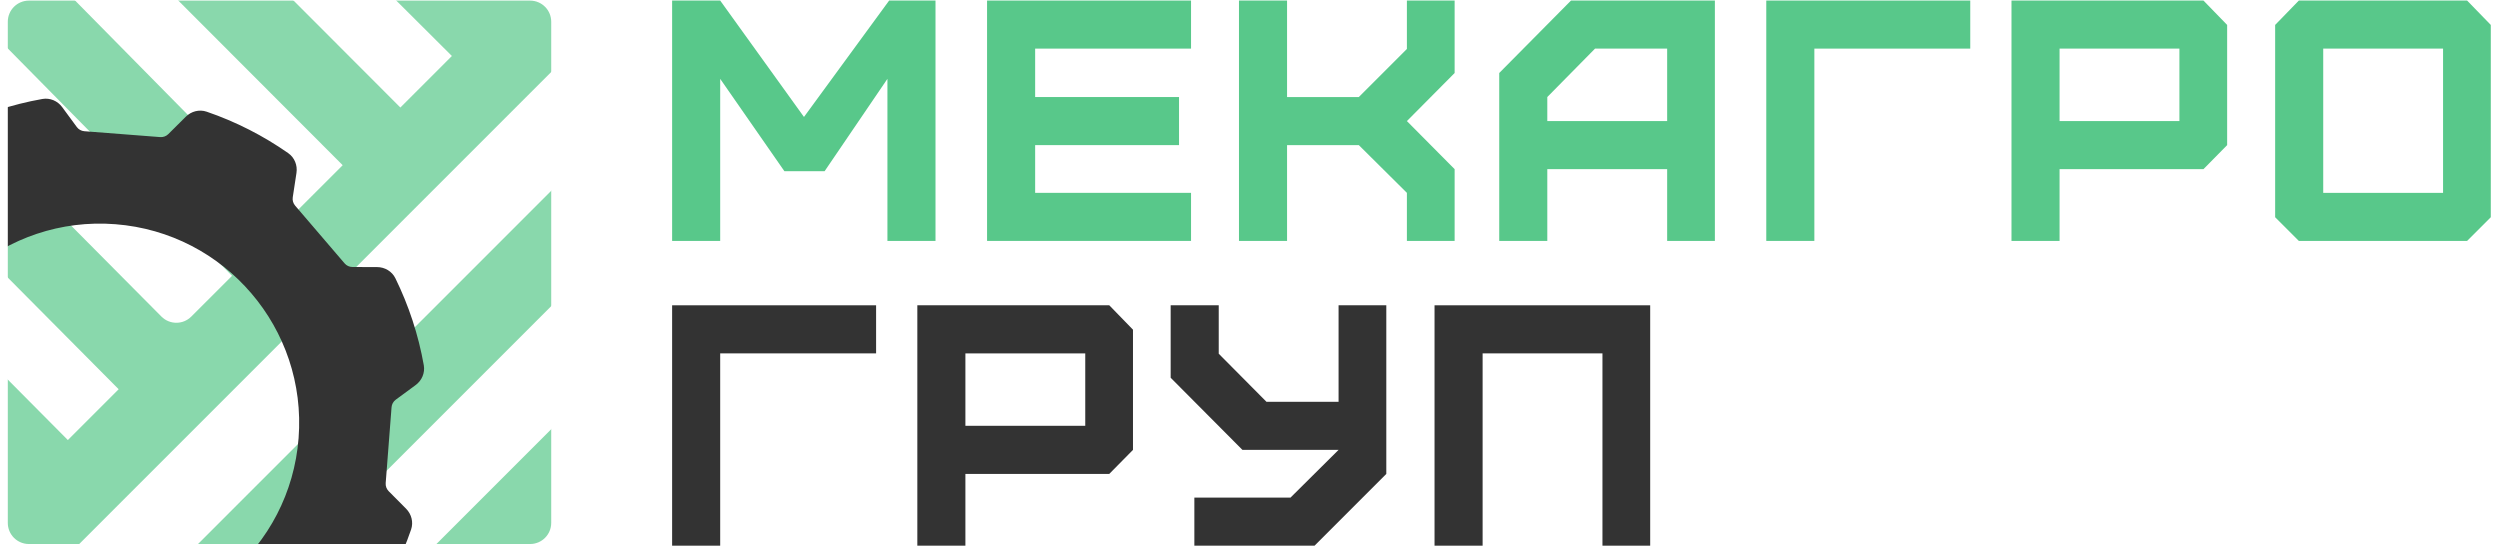
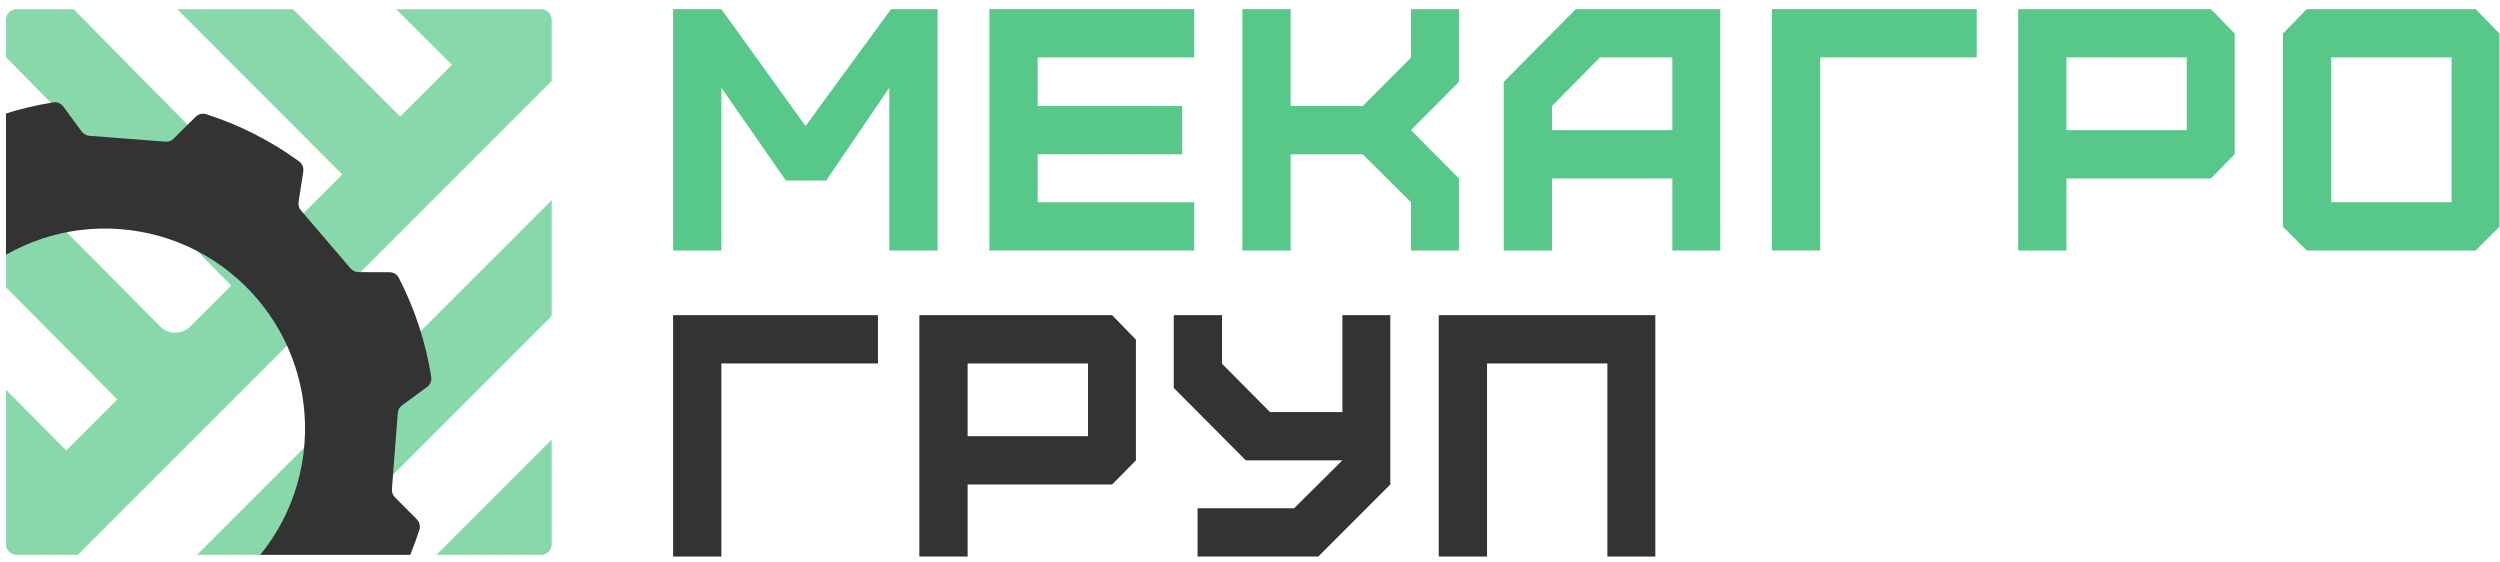
- <svg xmlns="http://www.w3.org/2000/svg" width="237" height="52" viewBox="0 0 237 52" fill="none">
-   <mask id="mask0_119_28" style="mask-type:alpha" maskUnits="userSpaceOnUse" x="0" y="0" width="53" height="52">
-     <rect x="0.74" y="0.058" width="51.515" height="51.515" rx="2" fill="#6BCD85" />
+ <svg xmlns="http://www.w3.org/2000/svg" width="236" height="53" viewBox="0 0 236 53" fill="none">
+   <mask id="mask0_276_732" style="mask-type:alpha" maskUnits="userSpaceOnUse" x="0" y="0" width="53" height="53">
+     <rect x="0.564" y="0.866" width="51.515" height="51.515" rx="1" fill="#6BCD85" />
  </mask>
-   <g mask="url(#mask0_119_28)">
-     <path fill-rule="evenodd" clip-rule="evenodd" d="M42.839 5.308L16.345 -21.096C15.562 -21.876 15.56 -23.142 16.34 -23.925L18.974 -26.568C19.754 -27.35 21.02 -27.352 21.802 -26.573L46.892 -1.568C47.673 -0.79 48.937 -0.791 49.718 -1.571L52.352 -4.205C53.133 -4.986 54.4 -4.986 55.181 -4.205L57.819 -1.567C58.6 -0.786 58.6 0.481 57.819 1.262L-11.558 70.639C-12.339 71.42 -13.606 71.42 -14.387 70.639L-17.025 68.001C-17.806 67.219 -17.806 65.953 -17.025 65.172L-0.445 48.592C0.334 47.813 0.336 46.55 -0.44 45.768L-25.013 21.025C-25.791 20.242 -25.787 18.975 -25.003 18.197L-22.355 15.568C-21.571 14.789 -20.305 14.793 -19.527 15.577L6.431 41.716L11.248 36.899L-14.854 10.615C-15.633 9.831 -15.628 8.565 -14.844 7.787L-12.197 5.157C-11.413 4.379 -10.147 4.383 -9.368 5.167L15.301 30.008C16.081 30.793 17.351 30.796 18.134 30.012L21.998 26.148L-3.7 0.092C-4.476 -0.694 -4.467 -1.961 -3.68 -2.736L-1.024 -5.357C-0.237 -6.132 1.029 -6.123 1.805 -5.337L27.465 20.681L32.487 15.66L6.176 -10.689C5.396 -11.471 5.397 -12.737 6.178 -13.518L8.819 -16.154C9.6 -16.935 10.867 -16.934 11.647 -16.152L37.954 10.193L42.839 5.308ZM69.857 8.592C70.638 9.373 70.638 10.639 69.857 11.42L0.48 80.797C-0.301 81.579 -1.568 81.579 -2.349 80.797L-4.987 78.159C-5.768 77.378 -5.768 76.112 -4.987 75.331L64.39 5.953C65.171 5.172 66.438 5.172 67.219 5.953L69.857 8.592ZM83.116 17.936C83.897 18.717 83.897 19.983 83.116 20.764L13.739 90.142C12.957 90.923 11.691 90.923 10.91 90.142L8.272 87.503C7.49 86.722 7.49 85.456 8.272 84.675L77.649 15.297C78.43 14.516 79.697 14.516 80.478 15.297L83.116 17.936Z" fill="#58C88A" fill-opacity="0.7" />
-     <path fill-rule="evenodd" clip-rule="evenodd" d="M36.846 46.564L38.496 48.224C39.013 48.744 39.208 49.507 38.971 50.201C38.019 52.984 36.687 55.58 35.042 57.932C34.621 58.533 33.889 58.825 33.164 58.714L30.856 58.361C30.573 58.318 30.285 58.4 30.067 58.587L24.591 63.276C24.374 63.463 24.248 63.734 24.247 64.021L24.24 66.357C24.238 67.09 23.837 67.769 23.178 68.091C20.601 69.355 17.832 70.272 14.935 70.785C14.213 70.913 13.489 70.602 13.054 70.01L11.67 68.126C11.5 67.896 11.238 67.75 10.953 67.728L3.765 67.172C3.479 67.15 3.198 67.254 2.995 67.455L1.336 69.104C0.815 69.621 0.052 69.817 -0.642 69.58C-3.425 68.627 -6.02 67.296 -8.372 65.651C-8.973 65.23 -9.265 64.498 -9.155 63.773L-8.802 61.465C-8.759 61.181 -8.841 60.894 -9.027 60.676L-13.717 55.2C-13.903 54.983 -14.175 54.857 -14.461 54.856L-16.798 54.849C-17.531 54.847 -18.209 54.446 -18.532 53.787C-19.796 51.21 -20.712 48.441 -21.225 45.544C-21.353 44.822 -21.042 44.097 -20.451 43.663L-18.567 42.278C-18.336 42.109 -18.191 41.847 -18.169 41.562L-17.613 34.373C-17.591 34.088 -17.694 33.807 -17.896 33.604L-19.545 31.945C-20.062 31.424 -20.258 30.661 -20.02 29.967C-19.068 27.184 -17.736 24.588 -16.091 22.236C-15.671 21.635 -14.939 21.343 -14.213 21.454L-11.905 21.807C-11.622 21.85 -11.334 21.768 -11.117 21.581L-5.641 16.892C-5.423 16.706 -5.298 16.434 -5.297 16.148L-5.29 13.811C-5.287 13.078 -4.886 12.4 -4.228 12.077C-1.651 10.813 1.119 9.896 4.015 9.383C4.738 9.255 5.462 9.566 5.896 10.158L7.281 12.042C7.451 12.273 7.712 12.418 7.998 12.44L15.186 12.996C15.472 13.018 15.752 12.915 15.956 12.713L17.615 11.064C18.135 10.547 18.898 10.351 19.592 10.588C22.375 11.541 24.971 12.873 27.323 14.518C27.924 14.938 28.216 15.67 28.105 16.395L27.753 18.703C27.709 18.987 27.792 19.275 27.978 19.492L32.668 24.968C32.854 25.186 33.126 25.311 33.412 25.312L35.748 25.319C36.482 25.322 37.16 25.723 37.483 26.381C38.746 28.958 39.663 31.727 40.176 34.624C40.304 35.346 39.993 36.071 39.402 36.505L37.518 37.89C37.287 38.059 37.142 38.321 37.119 38.607L36.563 45.795C36.541 46.08 36.645 46.361 36.846 46.564ZM8.02 58.915C18.419 59.719 27.502 51.941 28.306 41.541C29.11 31.141 21.332 22.059 10.932 21.255C0.533 20.45 -8.55 28.229 -9.354 38.629C-10.159 49.028 -2.38 58.111 8.02 58.915Z" fill="#333333" />
+   <g mask="url(#mask0_276_732)">
+     <path fill-rule="evenodd" clip-rule="evenodd" d="M42.663 6.117L16.169 -20.288C15.386 -21.067 15.384 -22.334 16.164 -23.116L18.798 -25.759C19.578 -26.541 20.844 -26.544 21.627 -25.764L46.716 -0.76C47.497 0.019 48.762 0.018 49.542 -0.762L52.176 -3.397C52.958 -4.178 54.224 -4.178 55.005 -3.397L57.643 -0.758C58.425 0.023 58.425 1.289 57.644 2.07L-11.734 71.448C-12.515 72.229 -13.781 72.229 -14.563 71.448L-17.201 68.809C-17.982 68.028 -17.982 66.762 -17.201 65.981L-0.621 49.401C0.158 48.621 0.16 47.359 -0.616 46.577L-25.188 21.834C-25.967 21.05 -25.962 19.784 -25.179 19.006L-22.531 16.376C-21.747 15.598 -20.481 15.602 -19.702 16.386L6.255 42.524L11.072 37.707L-15.03 11.424C-15.808 10.64 -15.804 9.373 -15.02 8.595L-12.373 5.966C-11.589 5.187 -10.322 5.192 -9.544 5.975L15.125 30.816C15.905 31.602 17.175 31.604 17.959 30.821L21.823 26.957L-3.876 0.901C-4.651 0.114 -4.643 -1.152 -3.856 -1.928L-1.199 -4.548C-0.413 -5.324 0.853 -5.315 1.629 -4.528L27.29 21.49L32.311 16.469L6 -9.881C5.22 -10.662 5.221 -11.928 6.002 -12.709L8.643 -15.346C9.425 -16.126 10.691 -16.125 11.471 -15.344L37.778 11.002L42.663 6.117ZM69.681 9.4C70.463 10.181 70.463 11.447 69.681 12.229L0.304 81.606C-0.477 82.387 -1.743 82.387 -2.524 81.606L-5.163 78.968C-5.944 78.186 -5.944 76.92 -5.163 76.139L64.215 6.762C64.996 5.98 66.262 5.98 67.043 6.762L69.681 9.4ZM82.94 18.745C83.721 19.526 83.721 20.792 82.94 21.573L13.563 90.951C12.782 91.732 11.515 91.732 10.734 90.951L8.096 88.312C7.315 87.531 7.315 86.265 8.096 85.484L77.473 16.106C78.254 15.325 79.521 15.325 80.302 16.106L82.94 18.745Z" fill="#58C88A" fill-opacity="0.7" />
+     <path fill-rule="evenodd" clip-rule="evenodd" d="M37.28 46.942L39.349 49.024C39.607 49.284 39.704 49.665 39.592 50.014C38.568 53.206 37.048 56.16 35.13 58.794C34.914 59.09 34.549 59.237 34.186 59.182L31.29 58.739C31.006 58.696 30.718 58.778 30.501 58.965L25.025 63.654C24.808 63.841 24.682 64.112 24.681 64.398L24.672 67.33C24.671 67.697 24.47 68.035 24.144 68.202C21.246 69.693 18.093 70.74 14.782 71.261C14.419 71.318 14.058 71.164 13.84 70.868L12.103 68.504C11.934 68.274 11.672 68.128 11.386 68.106L4.198 67.55C3.913 67.528 3.632 67.631 3.429 67.833L1.347 69.902C1.087 70.16 0.706 70.257 0.357 70.145C-2.835 69.121 -5.789 67.601 -8.423 65.683C-8.72 65.467 -8.866 65.102 -8.811 64.739L-8.368 61.843C-8.325 61.559 -8.407 61.272 -8.594 61.054L-13.284 55.578C-13.47 55.361 -13.741 55.235 -14.028 55.234L-16.959 55.225C-17.326 55.224 -17.664 55.023 -17.831 54.697C-19.322 51.799 -20.369 48.646 -20.89 45.335C-20.947 44.973 -20.793 44.611 -20.497 44.394L-18.133 42.656C-17.903 42.487 -17.757 42.225 -17.735 41.94L-17.179 34.751C-17.157 34.466 -17.261 34.185 -17.462 33.982L-19.531 31.9C-19.789 31.64 -19.886 31.259 -19.774 30.91C-18.75 27.718 -17.23 24.764 -15.312 22.13C-15.096 21.834 -14.731 21.687 -14.368 21.742L-11.472 22.185C-11.188 22.228 -10.901 22.146 -10.683 21.959L-5.207 17.27C-4.99 17.083 -4.864 16.812 -4.863 16.526L-4.854 13.594C-4.853 13.227 -4.652 12.889 -4.326 12.722C-1.428 11.231 1.725 10.184 5.036 9.663C5.398 9.606 5.76 9.76 5.977 10.056L7.715 12.42C7.884 12.65 8.146 12.796 8.432 12.818L15.62 13.374C15.905 13.396 16.186 13.293 16.389 13.091L18.471 11.022C18.731 10.764 19.112 10.667 19.461 10.779C22.653 11.803 25.607 13.323 28.241 15.241C28.538 15.457 28.684 15.822 28.629 16.185L28.186 19.081C28.143 19.365 28.225 19.652 28.412 19.87L33.101 25.346C33.288 25.563 33.559 25.689 33.845 25.69L36.777 25.699C37.144 25.7 37.481 25.901 37.649 26.227C39.14 29.125 40.187 32.278 40.708 35.589C40.765 35.951 40.611 36.313 40.315 36.531L37.951 38.268C37.721 38.437 37.575 38.699 37.553 38.985L36.997 46.173C36.975 46.458 37.078 46.739 37.28 46.942ZM8.453 59.293C18.853 60.097 27.936 52.319 28.74 41.919C29.544 31.519 21.765 22.437 11.366 21.632C0.966 20.828 -8.116 28.607 -8.921 39.006C-9.725 49.406 -1.946 58.489 8.453 59.293Z" fill="#333333" />
  </g>
-   <path d="M140.552 51.73H135.994V28.942H156.438V51.73H151.913V33.5H140.552V51.73Z" fill="#333333" />
-   <path d="M113.225 51.73V47.172H122.34L126.897 42.648H117.782L110.979 35.811V28.942H115.536V33.532L120.061 38.09H126.897V28.942H131.422V44.926L124.619 51.73H113.225Z" fill="#333333" />
-   <path d="M91.52 40.369H102.882V33.5H91.52V40.369ZM91.52 51.73H86.963V28.942H105.16L107.407 31.254V42.648L105.16 44.926H91.52V51.73Z" fill="#333333" />
-   <path d="M68.274 51.73H63.717V28.942H83.054V33.5H68.274V51.73Z" fill="#333333" />
-   <path d="M220.241 18.282H231.602V4.609H220.241V18.282ZM233.881 22.839H217.93L215.684 20.593V2.363L217.93 0.052H233.881L236.127 2.363V20.593L233.881 22.839Z" fill="#58C88A" />
-   <path d="M195.247 11.478H206.608V4.609H195.247V11.478ZM195.247 22.839H190.689V0.052H208.887L211.133 2.363V13.757L208.887 16.036H195.247V22.839Z" fill="#58C88A" />
-   <path d="M172.001 22.839H167.443V0.052H186.78V4.609H172.001V22.839Z" fill="#58C88A" />
-   <path d="M146.684 11.478H158.046V4.609H151.209L146.684 9.199V11.478ZM146.684 22.839H142.127V6.921L148.931 0.052H162.571V22.839H158.046V16.036H146.684V22.839Z" fill="#58C88A" />
-   <path d="M122.013 22.839H117.455V0.052H122.013V9.199H128.816L133.374 4.642V0.052H137.899V6.921L133.374 11.478L137.899 16.036V22.839H133.374V18.282L128.816 13.757H122.013V22.839Z" fill="#58C88A" />
-   <path d="M112.911 22.839H93.574V0.052H112.911V4.609H98.132V9.199H111.772V13.757H98.132V18.282H112.911V22.839Z" fill="#58C88A" />
-   <path d="M68.274 22.839H63.717V0.052H68.274L76.217 11.088L84.291 0.052H88.686V22.839H84.128V7.474L78.171 16.231H74.362L68.274 7.474V22.839Z" fill="#58C88A" />
+   <path d="M140.376 52.539H135.818V29.751H156.262V52.539H151.737V34.309H140.376V52.539Z" fill="#333333" />
+   <path d="M113.049 52.539V47.981H122.164L126.722 43.456H117.606L110.803 36.62V29.751H115.36V34.341L119.885 38.899H126.722V29.751H131.246V45.735L124.443 52.539H113.049Z" fill="#333333" />
+   <path d="M91.345 41.177H102.706V34.309H91.345V41.177ZM91.345 52.539H86.787V29.751H104.985L107.231 32.062V43.456L104.985 45.735H91.345V52.539Z" fill="#333333" />
+   <path d="M68.099 52.539H63.541V29.751H82.878V34.309H68.099V52.539Z" fill="#333333" />
+   <path d="M220.065 19.09H231.427V5.418H220.065V19.09ZM233.705 23.648H217.754L215.508 21.402V3.172L217.754 0.86H233.705L235.952 3.172V21.402L233.705 23.648Z" fill="#58C88A" />
+   <path d="M195.071 12.287H206.432V5.418H195.071V12.287ZM195.071 23.648H190.514V0.86H208.711L210.957 3.172V14.566L208.711 16.844H195.071V23.648Z" fill="#58C88A" />
+   <path d="M171.825 23.648H167.268V0.86H186.605V5.418H171.825V23.648Z" fill="#58C88A" />
+   <path d="M146.509 12.287H157.87V5.418H151.034L146.509 10.008V12.287ZM146.509 23.648H141.951V7.729L148.755 0.86H162.395V23.648H157.87V16.844H146.509V23.648Z" fill="#58C88A" />
+   <path d="M121.837 23.648H117.279V0.86H121.837V10.008H128.641L133.198 5.45V0.86H137.723V7.729L133.198 12.287L137.723 16.844V23.648H133.198V19.09L128.641 14.566H121.837V23.648Z" fill="#58C88A" />
+   <path d="M112.735 23.648H93.398V0.86H112.735V5.418H97.956V10.008H111.596V14.566H97.956V19.09H112.735V23.648Z" fill="#58C88A" />
+   <path d="M68.099 23.648H63.541V0.86H68.099L76.042 11.896L84.115 0.86H88.51V23.648H83.952V8.283L77.995 17.04H74.186L68.099 8.283V23.648Z" fill="#58C88A" />
</svg>
